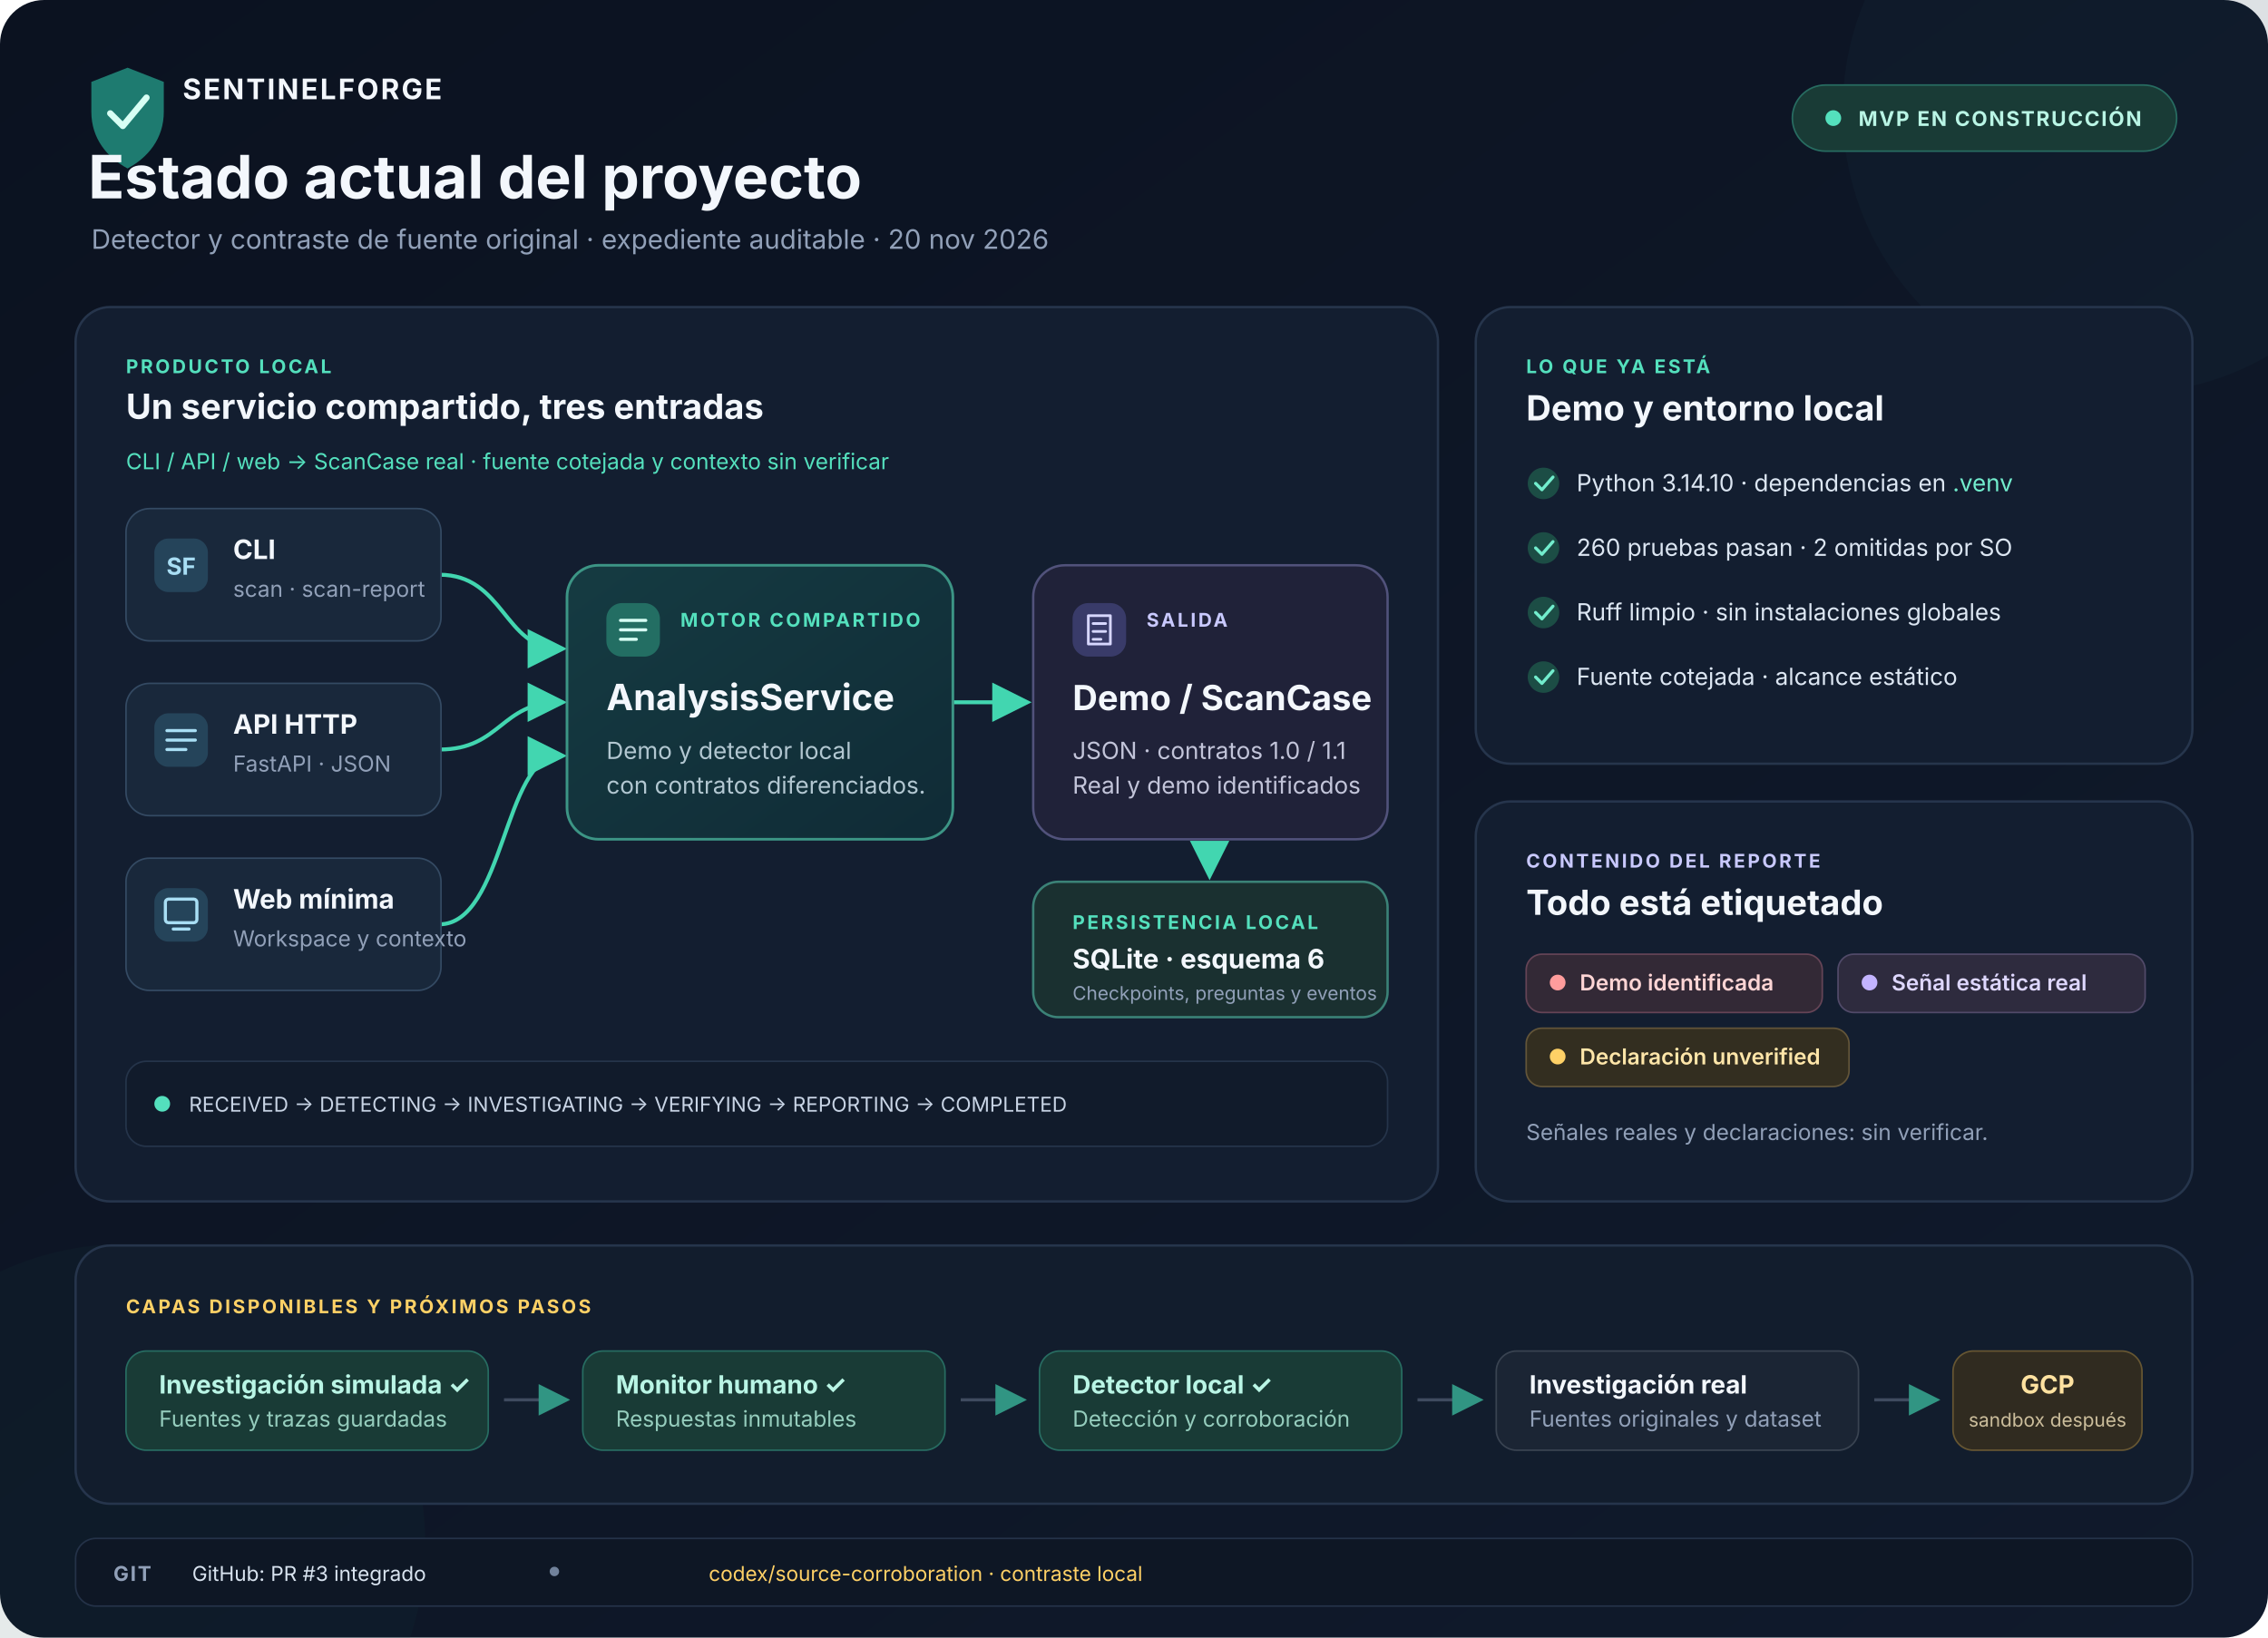
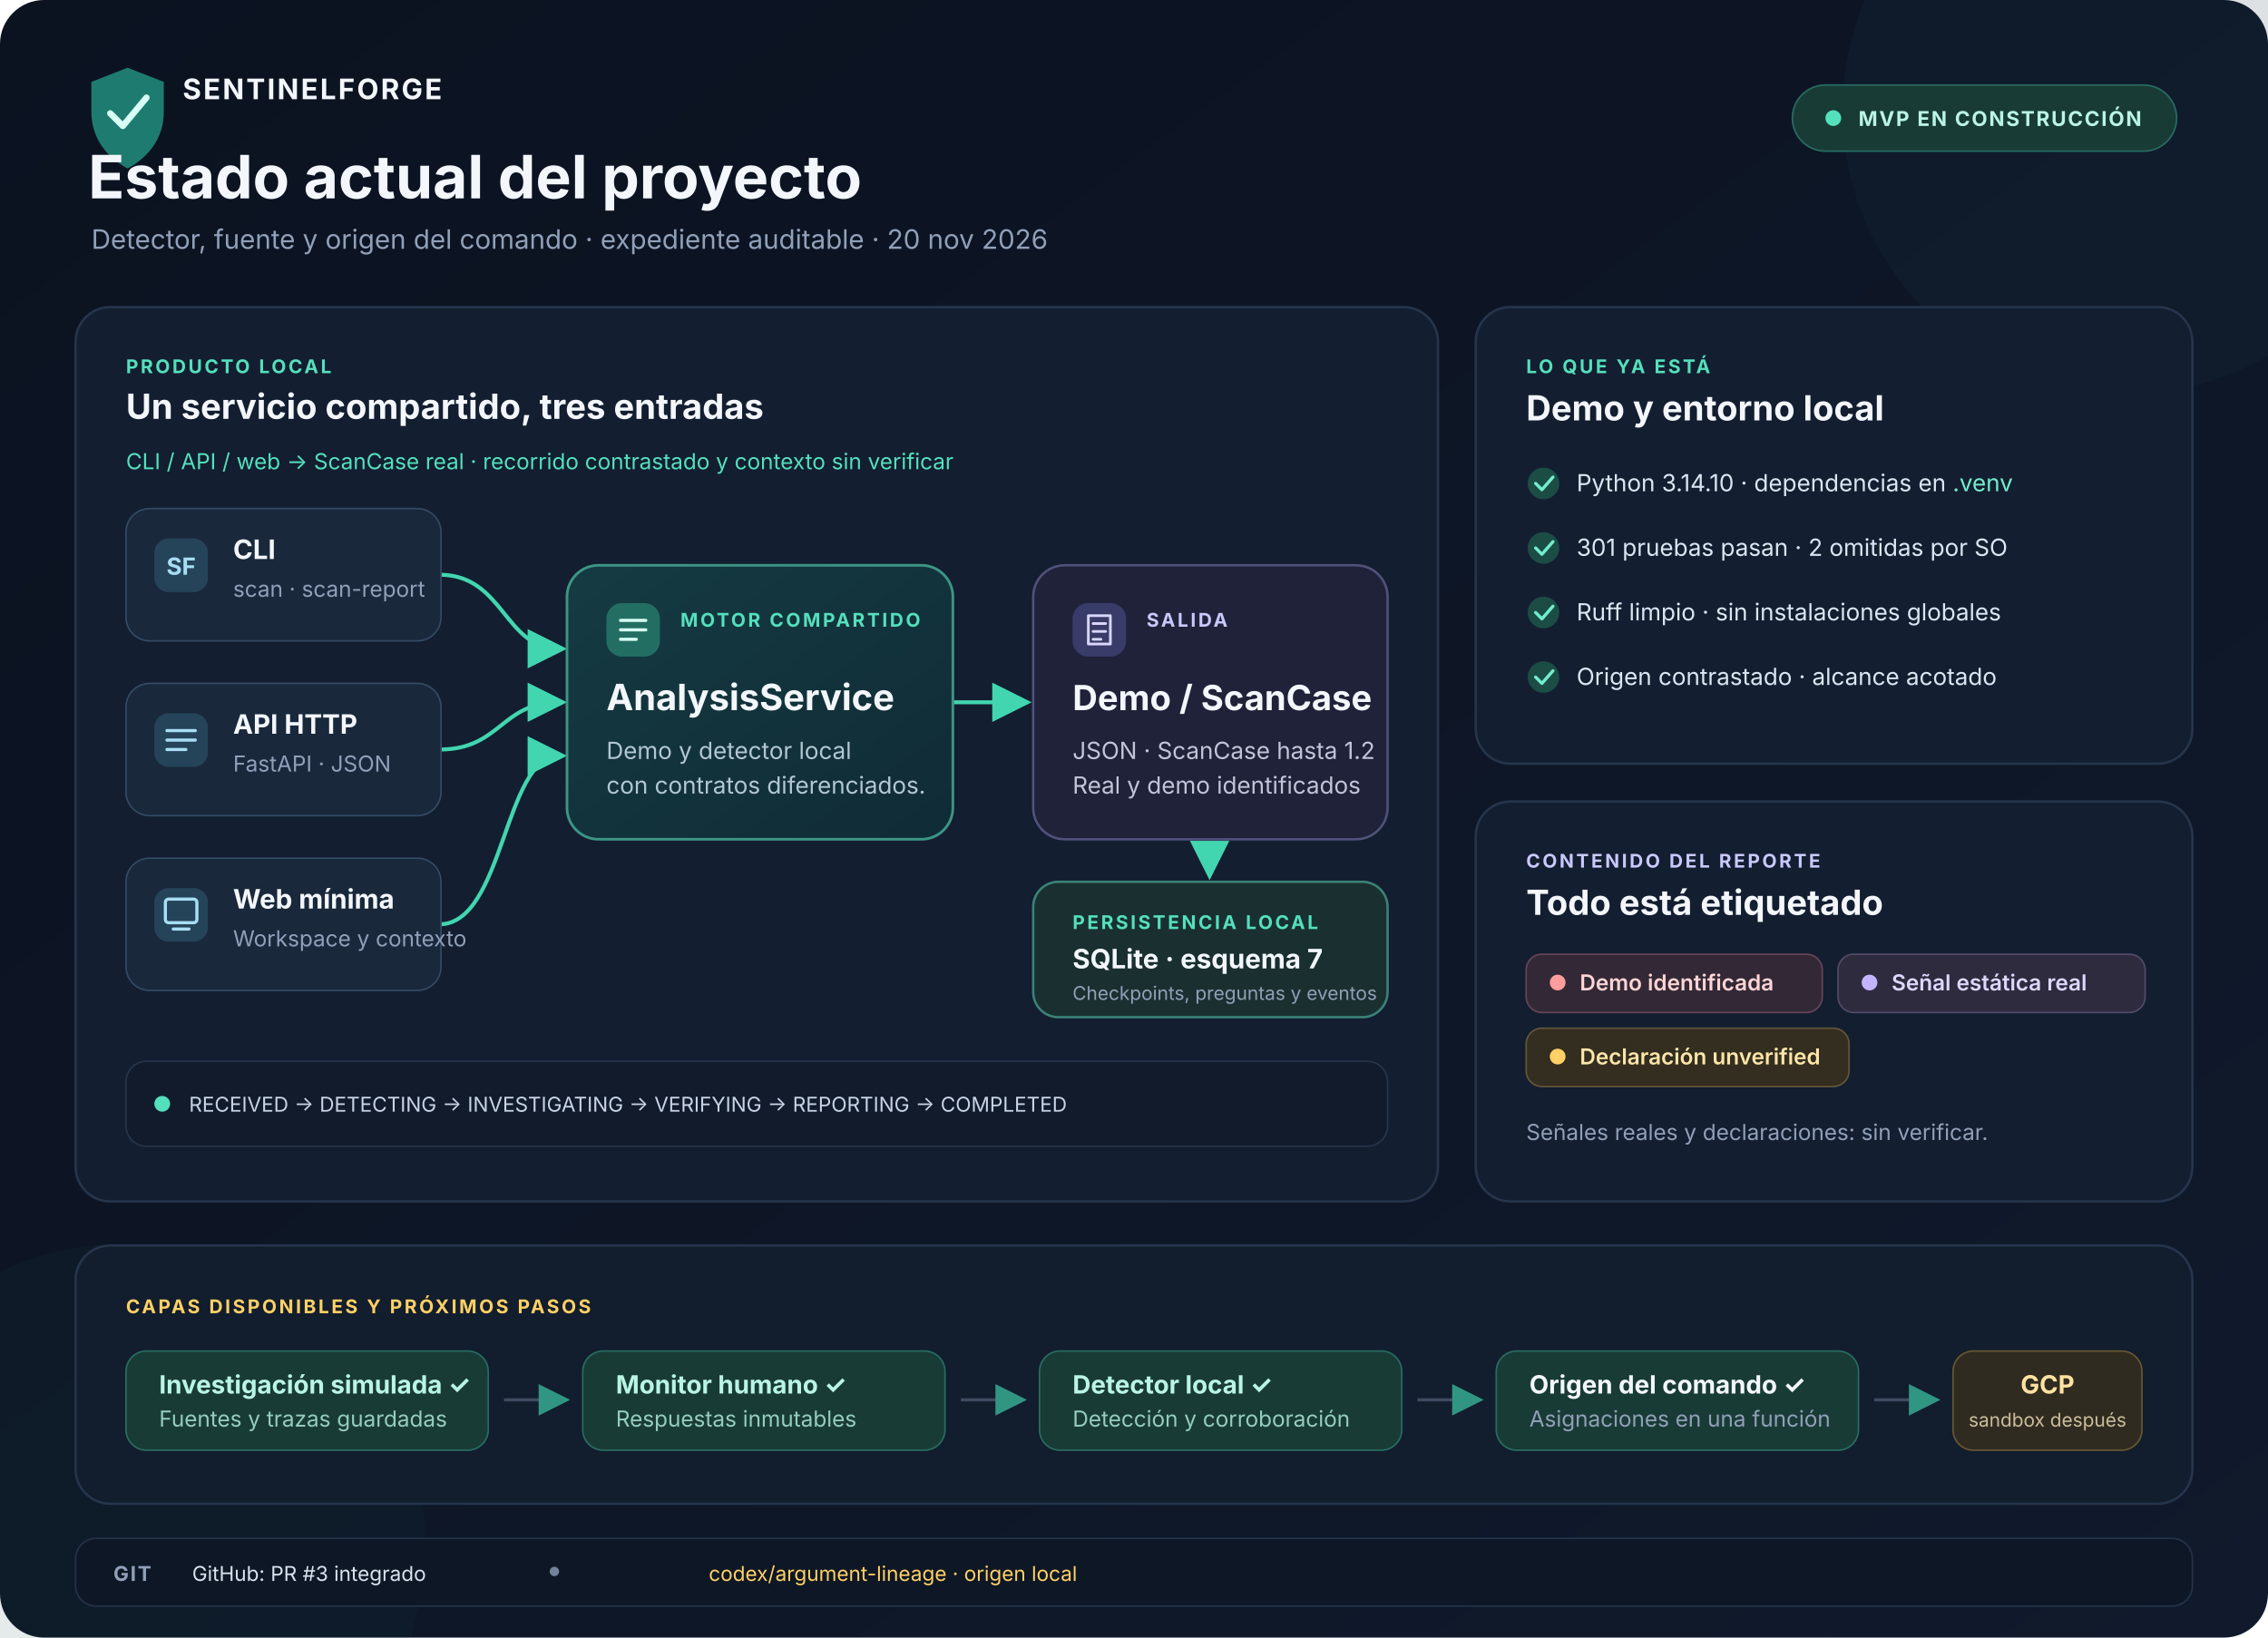
<svg xmlns="http://www.w3.org/2000/svg" width="1440" height="1040" viewBox="0 0 1440 1040" role="img" aria-labelledby="title desc">
  <defs>
    <linearGradient id="bg" x1="0" y1="0" x2="1" y2="1">
      <stop offset="0" stop-color="#0b1220" />
      <stop offset="1" stop-color="#101a2c" />
    </linearGradient>
    <linearGradient id="engine" x1="0" y1="0" x2="1" y2="1">
      <stop offset="0" stop-color="#153b42" />
      <stop offset="1" stop-color="#102b36" />
    </linearGradient>
    <marker id="arrow" markerWidth="10" markerHeight="10" refX="8" refY="5" orient="auto">
      <path d="M0 0 L10 5 L0 10 Z" fill="#42d6b0" />
    </marker>
    <style>
      text { font-family: Inter, "Segoe UI", Arial, sans-serif; }
      .muted { fill: #91a0b8; }
      .white { fill: #f3f7fc; }
      .teal { fill: #54e0bd; }
      .card { fill: #131e30; stroke: #26354c; stroke-width: 1.5; }
      .small { font-size: 14px; }
      .label { font-size: 12px; font-weight: 700; letter-spacing: 1.5px; }
      .body { font-size: 16px; }
    </style>
  </defs>
  <rect width="1440" height="1040" rx="28" fill="url(#bg)" />
  <circle cx="1350" cy="70" r="180" fill="#183747" opacity=".15" />
  <circle cx="80" cy="980" r="190" fill="#11413d" opacity=".11" />
  <g transform="translate(56 43)">
    <path d="M25 0 48 9v19c0 17-10 29-23 36C12 57 2 45 2 28V9Z" fill="#1e7b70" />
    <path d="m14 29 8 8 15-18" fill="none" stroke="#d7fff4" stroke-width="4" stroke-linecap="round" stroke-linejoin="round" />
  </g>
  <text x="116" y="63" class="white" font-size="18" font-weight="700" letter-spacing="1.3">SENTINELFORGE</text>
  <text x="56" y="126" class="white" font-size="38" font-weight="700">Estado actual del proyecto</text>
-   <text x="58" y="158" class="muted" font-size="17">Detector y contraste de fuente original · expediente auditable · 20 nov 2026</text>
+   <text x="58" y="158" class="muted" font-size="17">Detector, fuente y origen del comando · expediente auditable · 20 nov 2026</text>
  <rect x="1138" y="54" width="244" height="42" rx="21" fill="#193b36" stroke="#276c61" />
  <circle cx="1164" cy="75" r="5" fill="#54e0bd" />
  <text x="1180" y="80" fill="#b9f5e5" font-size="13" font-weight="700" letter-spacing="1">MVP EN CONSTRUCCIÓN</text>
  <rect x="48" y="195" width="865" height="568" rx="22" class="card" />
  <text x="80" y="237" class="teal label">PRODUCTO LOCAL</text>
  <text x="80" y="266" class="white" font-size="22" font-weight="700">Un servicio compartido, tres entradas</text>
-   <text x="80" y="298" class="teal" font-size="14">CLI / API / web → ScanCase real · fuente cotejada y contexto sin verificar</text>
+   <text x="80" y="298" class="teal" font-size="14">CLI / API / web → ScanCase real · recorrido contrastado y contexto sin verificar</text>
  <path d="M279 365 C320 365 320 412 355 412" fill="none" stroke="#42d6b0" stroke-width="2.5" marker-end="url(#arrow)" />
  <path d="M279 476 C318 476 318 446 355 446" fill="none" stroke="#42d6b0" stroke-width="2.5" marker-end="url(#arrow)" />
  <path d="M279 587 C320 587 320 480 355 480" fill="none" stroke="#42d6b0" stroke-width="2.5" marker-end="url(#arrow)" />
  <path d="M603 446 L650 446" fill="none" stroke="#42d6b0" stroke-width="2.5" marker-end="url(#arrow)" />
  <g>
    <rect x="80" y="323" width="200" height="84" rx="15" fill="#19283b" stroke="#344a63" />
    <rect x="98" y="342" width="34" height="34" rx="9" fill="#25445a" />
    <text x="115" y="365" text-anchor="middle" fill="#a8def4" font-size="15" font-weight="700">SF</text>
    <text x="148" y="355" class="white" font-size="17" font-weight="700">CLI</text>
    <text x="148" y="379" class="muted small">scan · scan-report</text>
    <rect x="80" y="434" width="200" height="84" rx="15" fill="#19283b" stroke="#344a63" />
    <rect x="98" y="453" width="34" height="34" rx="9" fill="#25445a" />
    <path d="M106 464h18M106 470h18M106 476h12" stroke="#a8def4" stroke-width="2" stroke-linecap="round" />
    <text x="148" y="466" class="white" font-size="17" font-weight="700">API HTTP</text>
    <text x="148" y="490" class="muted small">FastAPI · JSON</text>
    <rect x="80" y="545" width="200" height="84" rx="15" fill="#19283b" stroke="#344a63" />
    <rect x="98" y="564" width="34" height="34" rx="9" fill="#25445a" />
    <rect x="105" y="571" width="20" height="15" rx="2" fill="none" stroke="#a8def4" stroke-width="2" />
    <path d="M110 590h10" stroke="#a8def4" stroke-width="2" stroke-linecap="round" />
    <text x="148" y="577" class="white" font-size="17" font-weight="700">Web mínima</text>
    <text x="148" y="601" class="muted small">Workspace y contexto</text>
  </g>
  <rect x="360" y="359" width="245" height="174" rx="20" fill="url(#engine)" stroke="#3c9585" stroke-width="1.7" />
  <rect x="385" y="383" width="34" height="34" rx="10" fill="#236e63" />
  <path d="M394 394h16M394 400h16M394 406h10" stroke="#d7fff4" stroke-width="2" stroke-linecap="round" />
  <text x="432" y="398" class="teal label">MOTOR COMPARTIDO</text>
  <text x="385" y="451" class="white" font-size="23" font-weight="700">AnalysisService</text>
  <text x="385" y="482" fill="#b2c7d1" font-size="15">Demo y detector local</text>
  <text x="385" y="504" fill="#b2c7d1" font-size="15">con contratos diferenciados.</text>
  <rect x="656" y="359" width="225" height="174" rx="20" fill="#202239" stroke="#51527b" stroke-width="1.5" />
  <rect x="681" y="383" width="34" height="34" rx="10" fill="#393b69" />
  <path d="M691 391h14v18h-14zM694 396h8M694 401h8M694 406h5" fill="none" stroke="#d7d7ff" stroke-width="1.7" stroke-linecap="round" stroke-linejoin="round" />
  <text x="728" y="398" fill="#c9c9ff" class="label">SALIDA</text>
  <text x="681" y="451" class="white" font-size="22" font-weight="700">Demo / ScanCase</text>
-   <text x="681" y="482" fill="#c2c4d9" font-size="15">JSON · contratos 1.0 / 1.1</text>
+   <text x="681" y="482" fill="#c2c4d9" font-size="15">JSON · ScanCase hasta 1.2</text>
  <text x="681" y="504" fill="#c2c4d9" font-size="15">Real y demo identificados</text>
  <path d="M768 536 L768 554" fill="none" stroke="#42d6b0" stroke-width="2.5" marker-end="url(#arrow)" />
  <rect x="656" y="560" width="225" height="86" rx="16" fill="#1a3030" stroke="#3b8277" stroke-width="1.5" />
  <text x="681" y="590" class="teal label">PERSISTENCIA LOCAL</text>
-   <text x="681" y="615" class="white" font-size="17" font-weight="700">SQLite · esquema 6</text>
+   <text x="681" y="615" class="white" font-size="17" font-weight="700">SQLite · esquema 7</text>
  <text x="681" y="635" class="muted" font-size="12">Checkpoints, preguntas y eventos</text>
  <rect x="80" y="674" width="801" height="54" rx="13" fill="#111b2b" stroke="#25344a" />
  <circle cx="103" cy="701" r="5" fill="#54e0bd" />
  <text x="120" y="706" fill="#c8d4e5" font-size="13">RECEIVED → DETECTING → INVESTIGATING → VERIFYING → REPORTING → COMPLETED</text>
  <rect x="937" y="195" width="455" height="290" rx="22" class="card" />
  <text x="969" y="237" class="teal label">LO QUE YA ESTÁ</text>
  <text x="969" y="267" class="white" font-size="22" font-weight="700">Demo y entorno local</text>
  <g font-size="15">
    <circle cx="980" cy="307" r="10" fill="#1c4d45" />
    <path d="m975 307 4 4 7-8" fill="none" stroke="#72edcd" stroke-width="2" stroke-linecap="round" stroke-linejoin="round" />
    <text x="1001" y="312" fill="#dce6f2">Python 3.14.10 · dependencias en <tspan fill="#72edcd">.venv</tspan>
    </text>
    <circle cx="980" cy="348" r="10" fill="#1c4d45" />
    <path d="m975 348 4 4 7-8" fill="none" stroke="#72edcd" stroke-width="2" stroke-linecap="round" stroke-linejoin="round" />
-     <text x="1001" y="353" fill="#dce6f2">260 pruebas pasan · 2 omitidas por SO</text>
+     <text x="1001" y="353" fill="#dce6f2">301 pruebas pasan · 2 omitidas por SO</text>
    <circle cx="980" cy="389" r="10" fill="#1c4d45" />
    <path d="m975 389 4 4 7-8" fill="none" stroke="#72edcd" stroke-width="2" stroke-linecap="round" stroke-linejoin="round" />
    <text x="1001" y="394" fill="#dce6f2">Ruff limpio · sin instalaciones globales</text>
    <circle cx="980" cy="430" r="10" fill="#1c4d45" />
    <path d="m975 430 4 4 7-8" fill="none" stroke="#72edcd" stroke-width="2" stroke-linecap="round" stroke-linejoin="round" />
-     <text x="1001" y="435" fill="#dce6f2">Fuente cotejada · alcance estático</text>
+     <text x="1001" y="435" fill="#dce6f2">Origen contrastado · alcance acotado</text>
  </g>
  <rect x="937" y="509" width="455" height="254" rx="22" class="card" />
  <text x="969" y="551" fill="#c9c9ff" class="label">CONTENIDO DEL REPORTE</text>
  <text x="969" y="581" class="white" font-size="22" font-weight="700">Todo está etiquetado</text>
  <rect x="969" y="606" width="188" height="37" rx="10" fill="#332936" stroke="#654456" />
  <circle cx="989" cy="624" r="5" fill="#ff9c9c" />
  <text x="1003" y="629" fill="#ffd5d5" font-size="14" font-weight="600">Demo identificada</text>
  <rect x="1167" y="606" width="195" height="37" rx="10" fill="#2e2b3e" stroke="#514a69" />
  <circle cx="1187" cy="624" r="5" fill="#c3b4ff" />
  <text x="1201" y="629" fill="#ded7ff" font-size="14" font-weight="600">Señal estática real</text>
  <rect x="969" y="653" width="205" height="37" rx="10" fill="#332e20" stroke="#635539" />
  <circle cx="989" cy="671" r="5" fill="#ffd166" />
  <text x="1003" y="676" fill="#ffe6a9" font-size="14" font-weight="600">Declaración unverified</text>
  <text x="969" y="724" class="muted" font-size="14">Señales reales y declaraciones: sin verificar.</text>
  <rect x="48" y="791" width="1344" height="164" rx="22" fill="#121d2d" stroke="#26354c" stroke-width="1.5" />
  <text x="80" y="834" fill="#ffd166" class="label">CAPAS DISPONIBLES Y PRÓXIMOS PASOS</text>
  <g>
    <rect x="80" y="858" width="230" height="63" rx="13" fill="#193b36" stroke="#276c61" />
    <text x="101" y="885" fill="#b9f5e5" font-size="16" font-weight="700">Investigación simulada ✓</text>
    <text x="101" y="906" fill="#95cdbd" class="small">Fuentes y trazas guardadas</text>
    <path d="M320 889h38" stroke="#58647a" stroke-width="2" marker-end="url(#arrow)" opacity=".65" />
    <rect x="370" y="858" width="230" height="63" rx="13" fill="#193b36" stroke="#276c61" />
    <text x="391" y="885" fill="#b9f5e5" font-size="16" font-weight="700">Monitor humano ✓</text>
    <text x="391" y="906" fill="#95cdbd" class="small">Respuestas inmutables</text>
    <path d="M610 889h38" stroke="#58647a" stroke-width="2" marker-end="url(#arrow)" opacity=".65" />
    <rect x="660" y="858" width="230" height="63" rx="13" fill="#193b36" stroke="#276c61" />
    <text x="681" y="885" fill="#b9f5e5" font-size="16" font-weight="700">Detector local ✓</text>
    <text x="681" y="906" fill="#95cdbd" class="small">Detección y corroboración</text>
    <path d="M900 889h38" stroke="#58647a" stroke-width="2" marker-end="url(#arrow)" opacity=".65" />
-     <rect x="950" y="858" width="230" height="63" rx="13" fill="#1b2534" stroke="#394351" />
-     <text x="971" y="885" class="white" font-size="16" font-weight="700">Investigación real</text>
-     <text x="971" y="906" class="muted small">Fuentes originales y dataset</text>
+     <rect x="950" y="858" width="230" height="63" rx="13" fill="#193b36" stroke="#276c61" />
+     <text x="971" y="885" class="white" font-size="16" font-weight="700">Origen del comando ✓</text>
+     <text x="971" y="906" class="muted small">Asignaciones en una función</text>
    <path d="M1190 889h38" stroke="#58647a" stroke-width="2" marker-end="url(#arrow)" opacity=".65" />
    <rect x="1240" y="858" width="120" height="63" rx="13" fill="#302b20" stroke="#665632" />
    <text x="1300" y="885" text-anchor="middle" fill="#ffe2a0" font-size="16" font-weight="700">GCP</text>
    <text x="1300" y="906" text-anchor="middle" fill="#cbbd9b" font-size="12">sandbox después</text>
  </g>
  <rect x="48" y="977" width="1344" height="43" rx="13" fill="#0e1725" stroke="#243248" />
  <text x="72" y="1004" class="muted" font-size="13" font-weight="700" letter-spacing="1">GIT</text>
  <text x="122" y="1004" fill="#d8e3ef" font-size="13">GitHub: PR #3 integrado</text>
  <circle cx="352" cy="998" r="3" fill="#71829b" />
-   <text x="450" y="1004" fill="#ffd166" font-size="13">codex/source-corroboration · contraste local</text>
+   <text x="450" y="1004" fill="#ffd166" font-size="13">codex/argument-lineage · origen local</text>
</svg>
